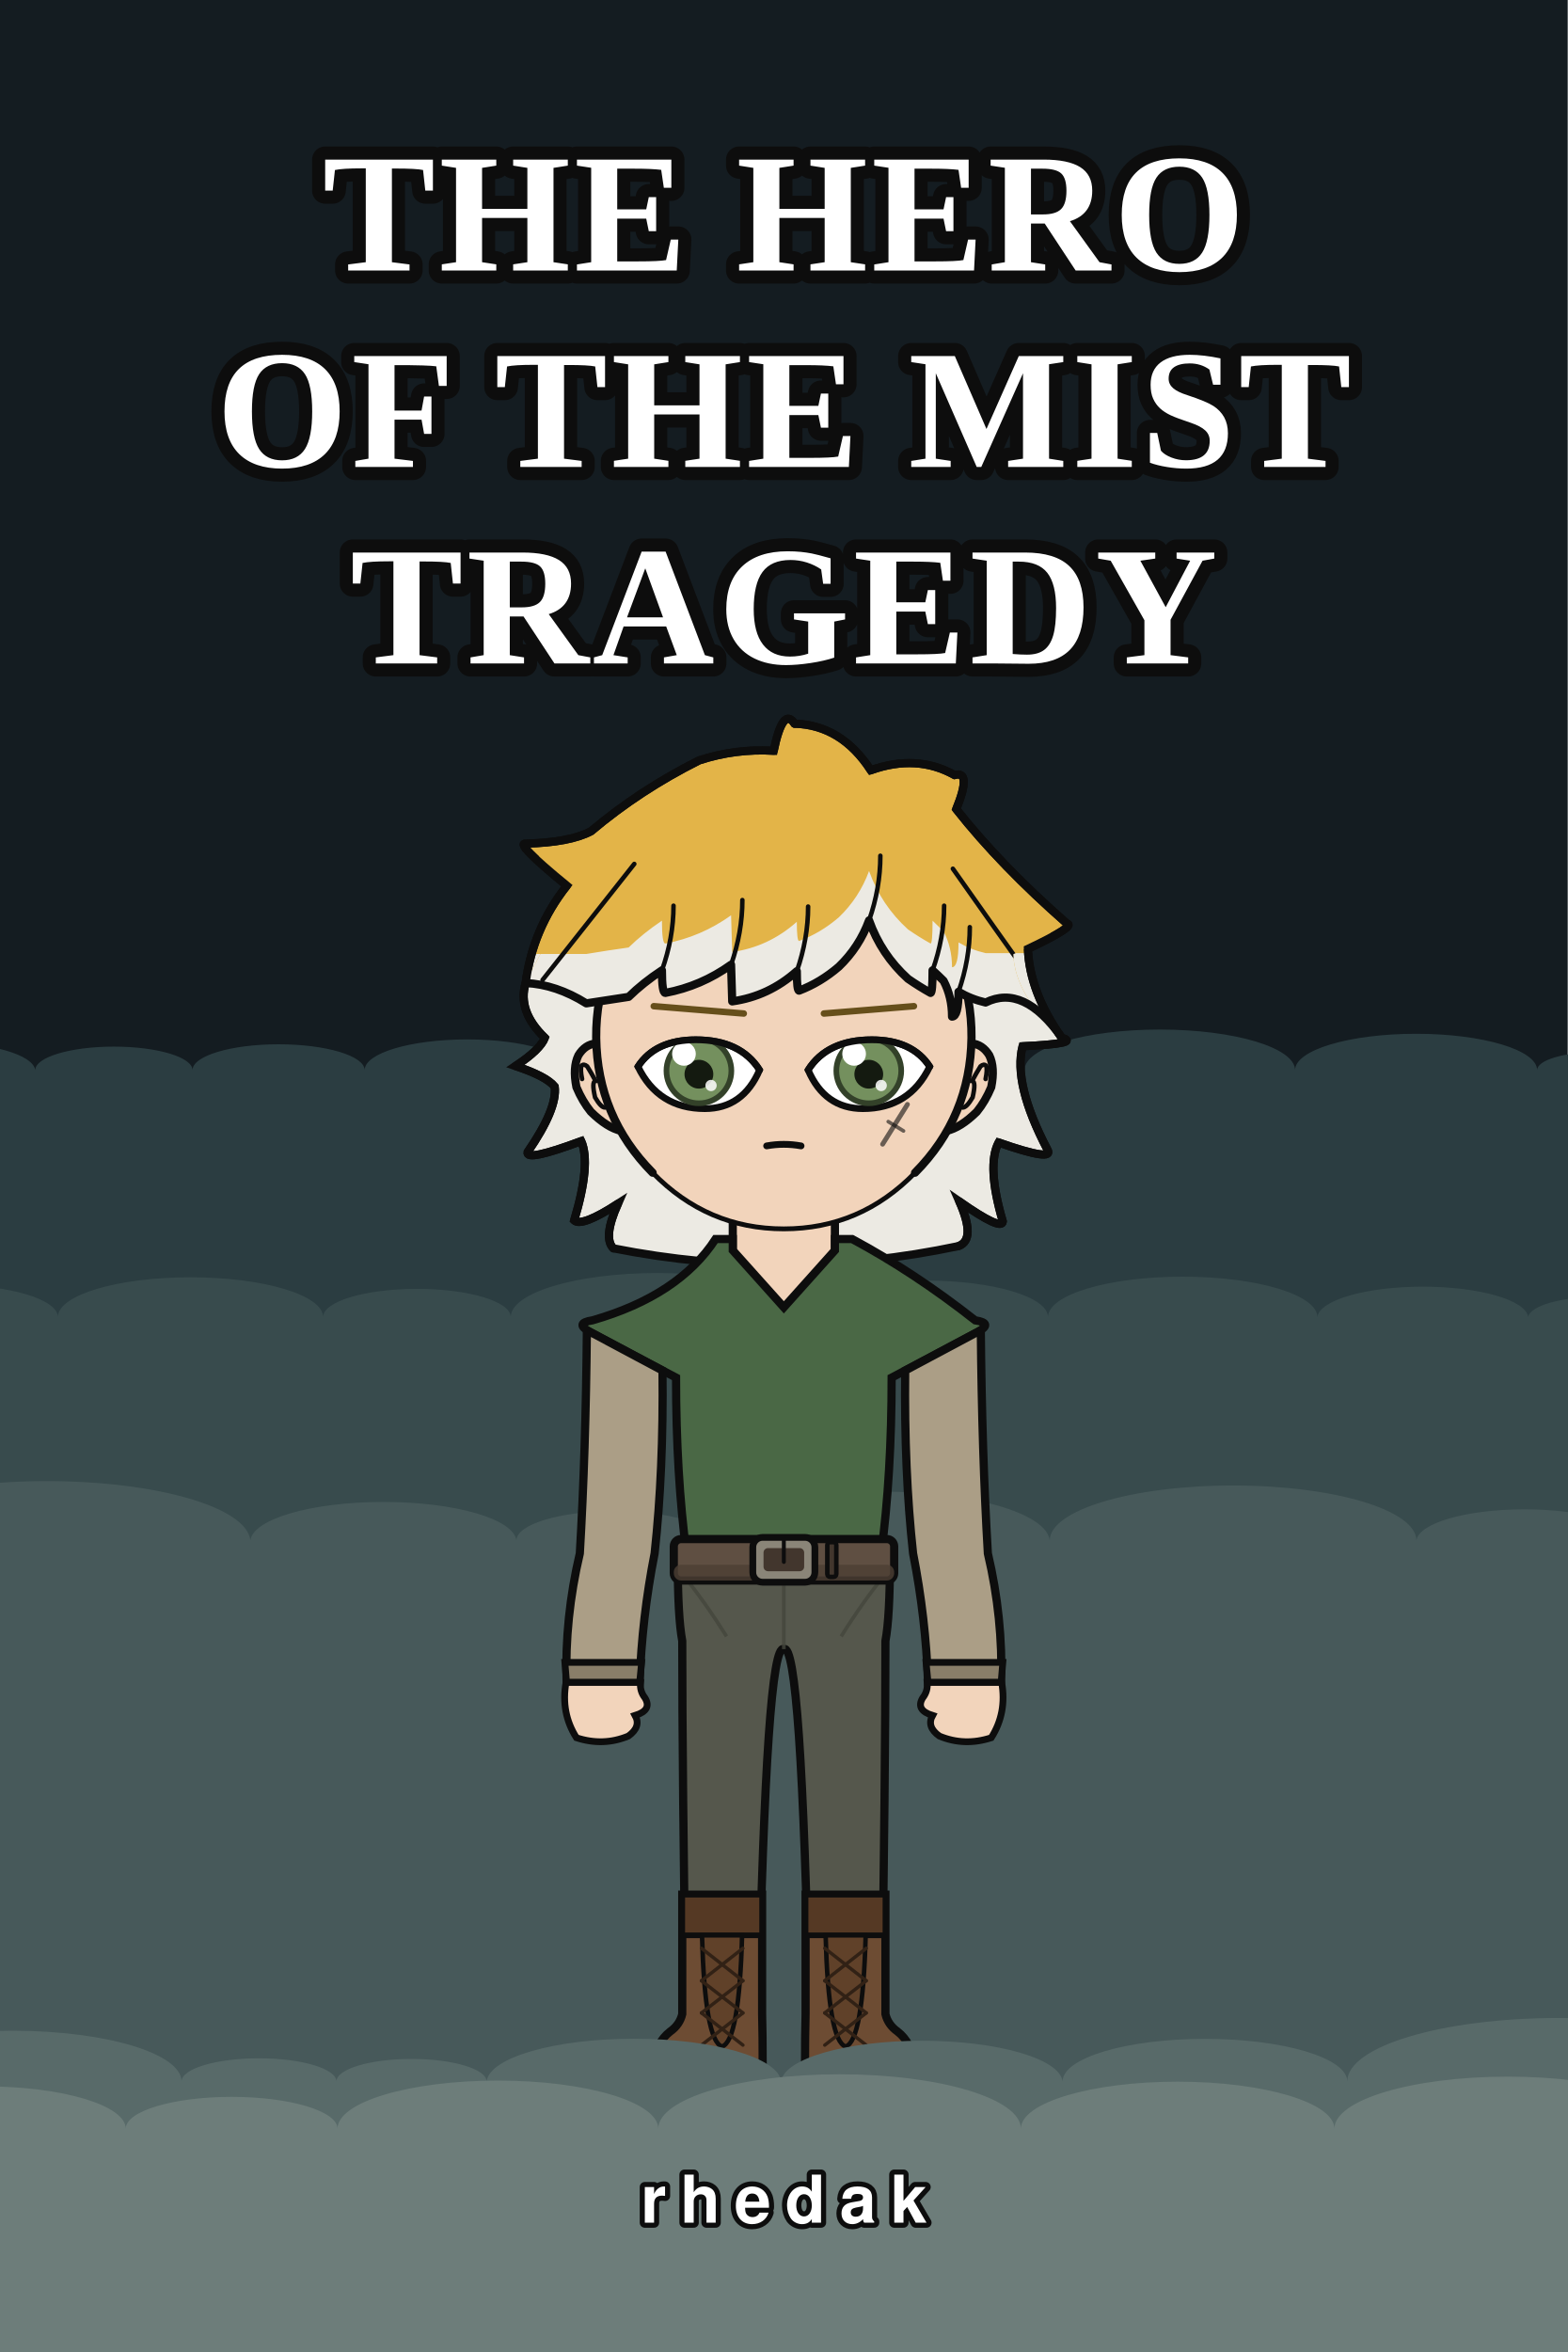
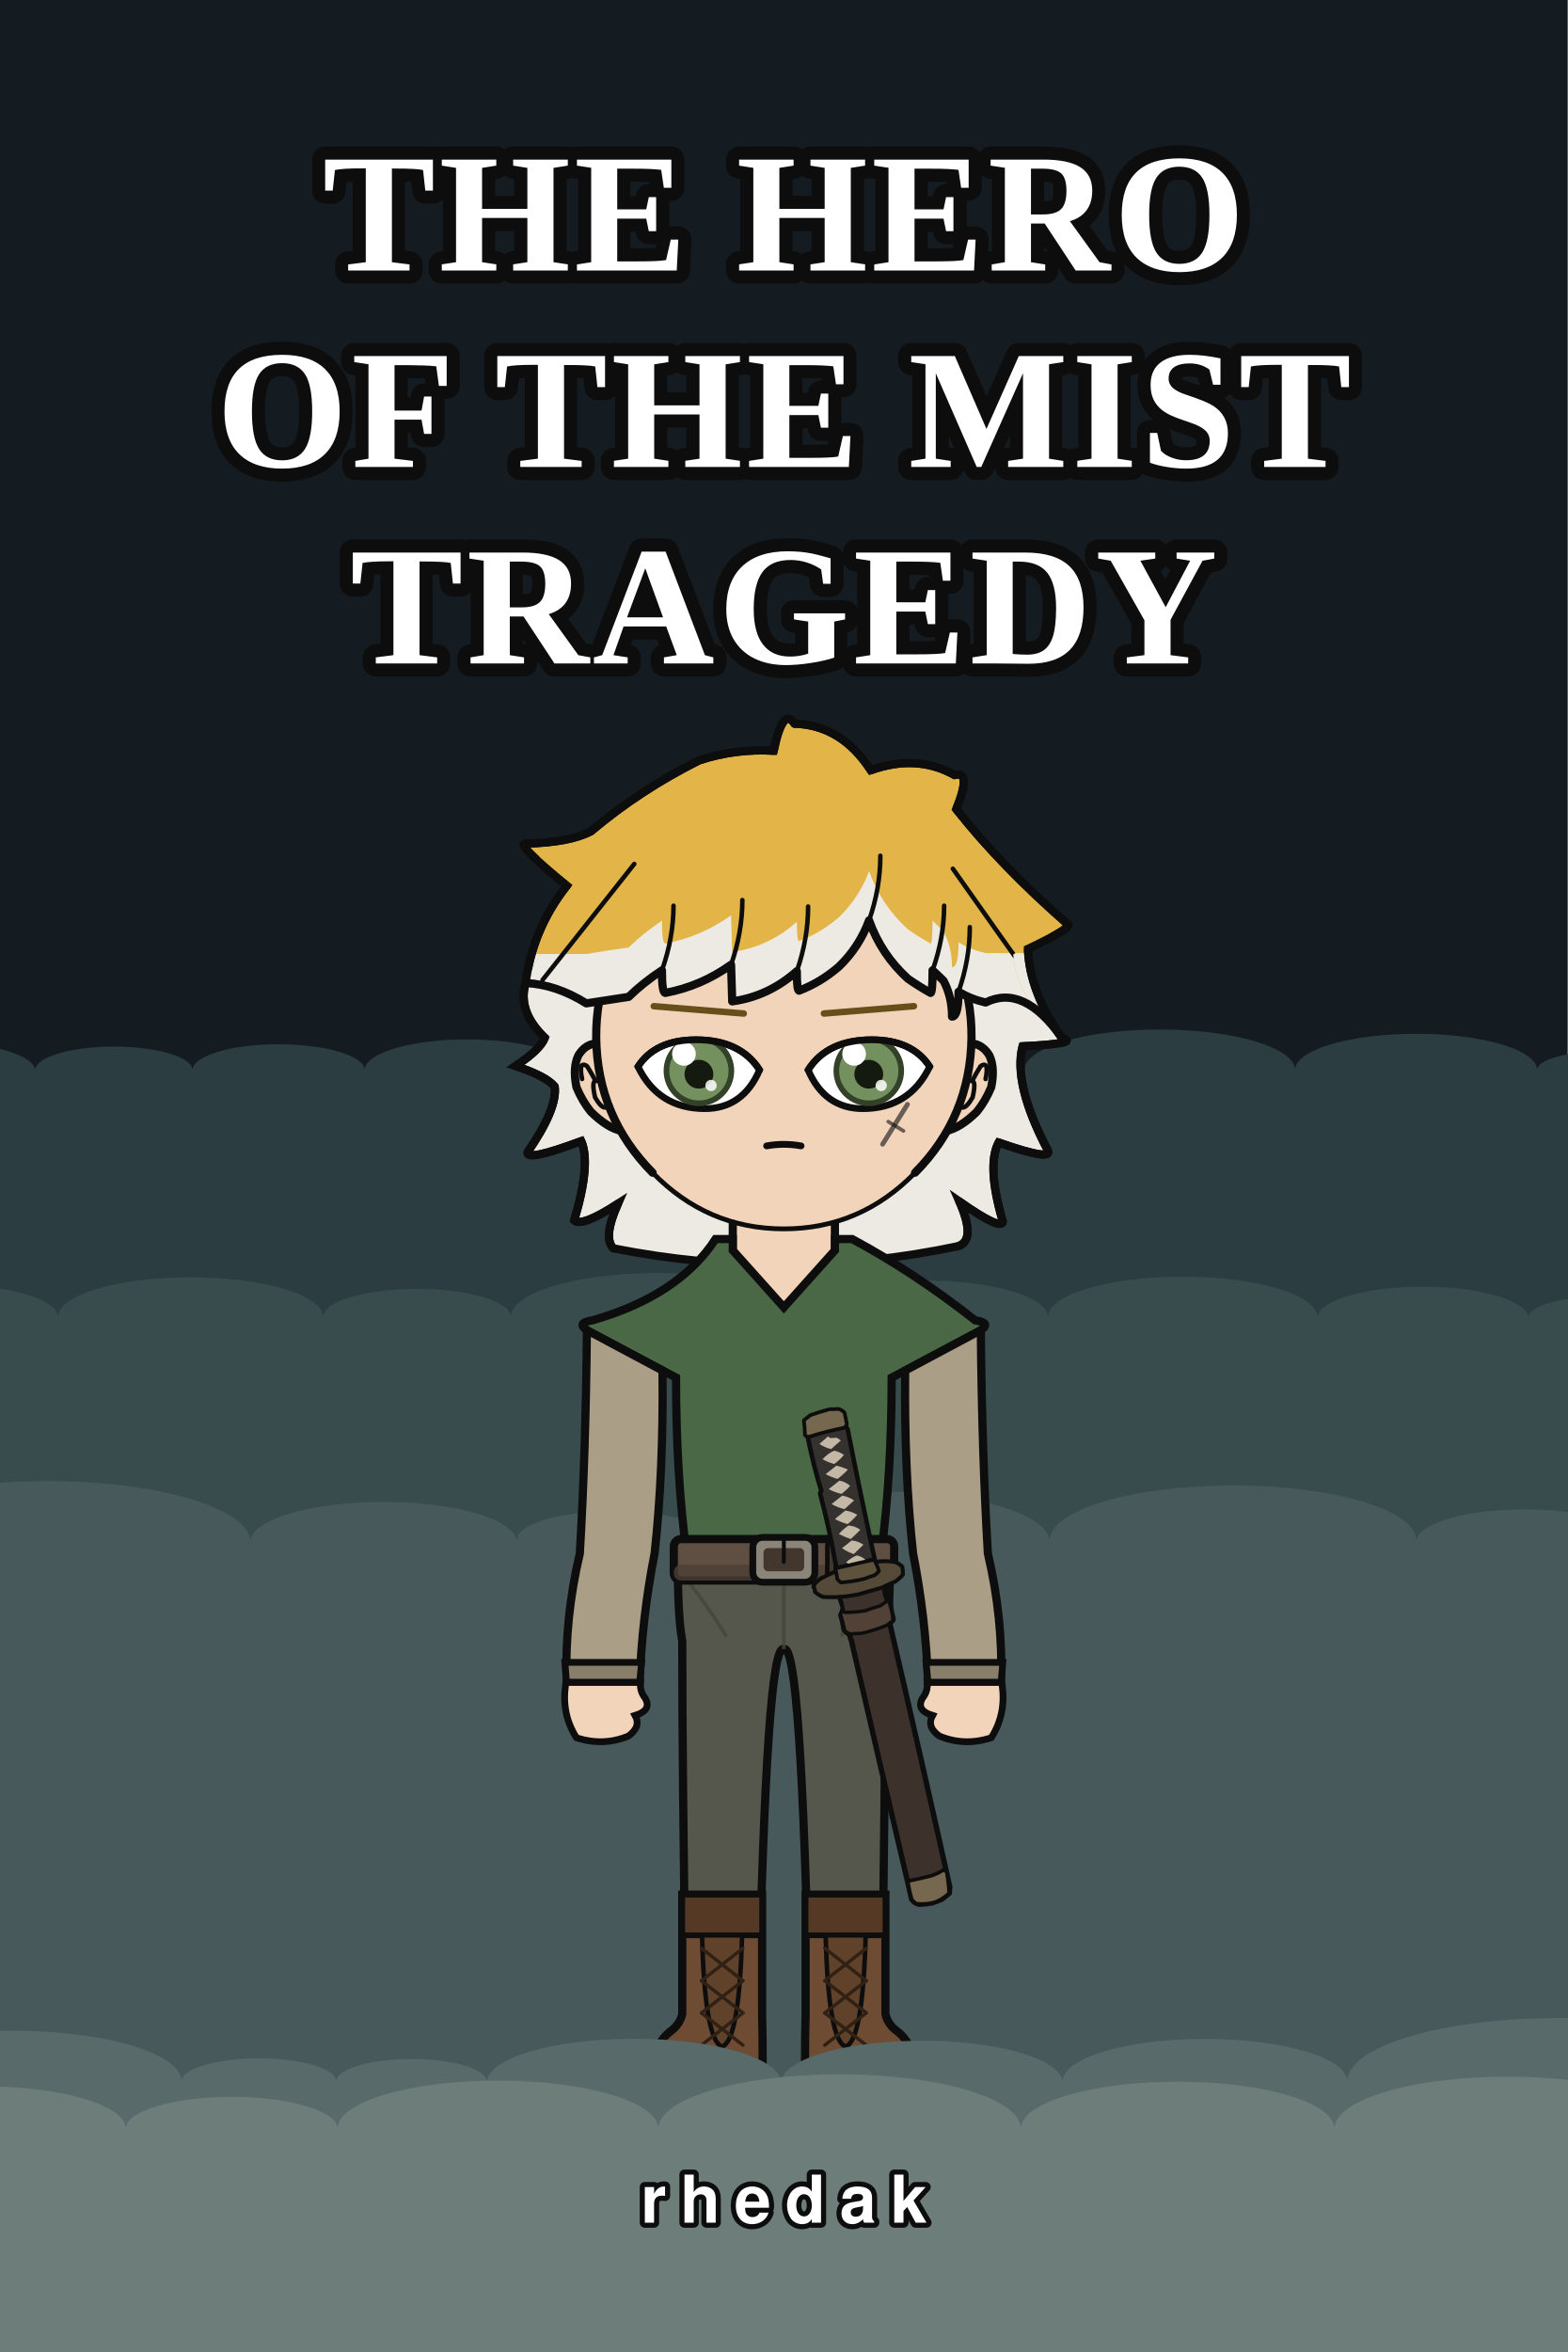
<svg xmlns="http://www.w3.org/2000/svg" width="1000" height="1500" viewBox="0 0 1000 1500">
  <rect width="1000" height="1500" fill="#141c21" />
  <rect y="780.0" width="1000" height="720.0" fill="#1e2b30" />
  <path d="M -100.0 1500.0 L -100.0 682.5 A 61.3 18.4 0 0 1 22.5 682.5 A 50.1 15.0 0 0 1 122.8 682.5 A 54.9 16.5 0 0 1 232.6 682.5 A 65.4 19.6 0 0 1 363.4 682.5 A 37.5 11.3 0 0 1 438.4 682.5 A 47.4 14.2 0 0 1 533.3 682.5 A 60.1 18.0 0 0 1 653.5 682.5 A 86.3 25.9 0 0 1 826.1 682.5 A 77.2 23.2 0 0 1 980.5 682.5 A 38.3 11.5 0 0 1 1057.1 682.5 A 87.7 26.3 0 0 1 1232.5 682.5 L 1232.5 1500.0 Z" fill="#2b3d41" />
  <path d="M -100.0 1500.0 L -100.0 840.0 A 68.4 20.5 0 0 1 36.9 840.0 A 84.6 25.4 0 0 1 206.1 840.0 A 59.8 18.0 0 0 1 325.8 840.0 A 93.5 28.1 0 0 1 512.9 840.0 A 77.8 23.3 0 0 1 668.5 840.0 A 85.9 25.8 0 0 1 840.3 840.0 A 67.3 20.2 0 0 1 974.8 840.0 A 45.5 13.6 0 0 1 1065.7 840.0 A 60.4 18.1 0 0 1 1186.6 840.0 L 1186.6 1500.0 Z" fill="#384b4d" />
  <path d="M -100.0 1500.0 L -100.0 982.5 A 129.9 39.0 0 0 1 159.7 982.5 A 84.9 25.5 0 0 1 329.4 982.5 A 62.6 18.8 0 0 1 454.7 982.5 A 107.5 32.2 0 0 1 669.6 982.5 A 116.9 35.1 0 0 1 903.5 982.5 A 69.0 20.7 0 0 1 1041.4 982.5 A 90.5 27.2 0 0 1 1222.5 982.5 L 1222.5 1500.0 Z" fill="#47595a" />
  <g transform="translate(140.0 454.5) scale(1.8)">
    <defs>
      <clipPath id="hair-tips">
        <path d="M 84.5 85.5 Q 107.3 85.5 130.0 85.5 Q 137.8 84.2 145.0 83.2 Q 150.1 78.2 156.8 73.7 Q 156.8 81.8 158.0 81.8 Q 170.7 79.4 181.3 71.8 Q 181.5 78.3 181.7 84.8 Q 194.6 83.0 204.6 74.1 Q 204.6 80.9 205.4 80.9 Q 213.0 78.1 219.5 72.5 Q 226.7 65.6 230.2 56.1 Q 234.5 68.2 244.0 76.8 Q 247.9 79.5 252.0 81.8 Q 252.7 81.8 252.7 73.7 Q 254.7 75.6 256.6 77.5 Q 259.6 83.2 259.6 90.2 Q 261.9 90.2 261.9 81.4 Q 266.3 84.0 271.5 85.2 Q 293.5 85.2 315.5 85.2 Q 315.5 220.6 315.5 290.8 Q 200.0 290.8 84.5 290.8 Z" />
      </clipPath>
      <clipPath id="hair-front">
        <path d="M 108.5 95.8 Q 119.3 96.3 130.0 103.0 Q 137.8 101.8 145.0 100.7 Q 150.1 95.7 156.8 91.3 Q 156.8 99.3 158.0 99.3 Q 170.7 96.9 181.3 89.3 Q 181.5 95.8 181.7 102.3 Q 194.6 100.5 204.6 91.6 Q 204.6 98.5 205.4 98.5 Q 213.0 95.6 219.5 90.0 Q 226.7 83.1 230.2 73.6 Q 234.5 85.7 244.0 94.3 Q 247.9 97.0 252.0 99.3 Q 252.7 99.3 252.7 91.3 Q 254.7 93.1 256.6 95.0 Q 259.6 100.7 259.6 107.7 Q 261.9 107.7 261.9 98.9 Q 266.3 101.5 271.5 102.7 Q 285.0 96.0 298.5 115.2 Q 281.9 100.1 281.3 85.6 Q 297.5 77.9 294.2 77.1 Q 272.4 58.0 257.4 39.1 Q 262.7 26.1 256.8 27.7 Q 244.3 20.7 228.9 26.1 Q 219.1 11.0 203.6 10.6 Q 199.8 4.7 196.6 19.6 Q 183.9 18.8 171.8 22.8 Q 152.1 32.6 135.8 46.4 Q 128.8 50.2 114.0 50.5 Q 110.0 50.0 127.7 64.6 Q 116.4 78.9 108.5 95.8 Z" />
      </clipPath>
    </defs>
    <path d="M 139.6 189.8 Q 135.8 186.1 141.2 174.0 Q 128.4 182.3 125.7 179.9 Q 131.7 159.9 128.2 151.8 Q 108.4 159.2 109.2 155.7 Q 119.8 140.3 118.8 132.5 Q 115.8 128.8 104.9 125.2 Q 113.7 119.4 115.3 115.2 Q 105.5 105.8 108.5 95.8 Q 111.0 76.6 123.1 61.3 Q 104.3 45.9 108.6 46.4 Q 124.2 46.0 131.7 42.0 Q 149.0 27.4 170.0 16.9 Q 182.9 12.7 196.4 13.5 Q 199.7 -2.3 203.8 3.9 Q 220.4 4.4 230.8 20.4 Q 247.1 14.6 260.5 22.1 Q 266.7 20.4 261.1 34.2 Q 277.0 54.3 300.3 74.7 Q 303.8 75.5 286.5 83.7 Q 287.1 99.1 298.5 115.2 Q 305.5 117.2 284.6 118.2 Q 281.2 131.5 293.4 154.8 Q 296.1 159.3 276.1 152.3 Q 271.8 160.6 277.6 180.3 Q 277.2 183.7 262.2 173.2 Q 268.2 186.7 261.9 189.0 Q 200.8 201.9 139.6 189.8 Z" fill="#e3b448" />
    <path d="M 139.6 189.8 Q 135.8 186.1 141.2 174.0 Q 128.4 182.3 125.7 179.9 Q 131.7 159.9 128.2 151.8 Q 108.4 159.2 109.2 155.7 Q 119.8 140.3 118.8 132.5 Q 115.8 128.8 104.9 125.2 Q 113.7 119.4 115.3 115.2 Q 105.5 105.8 108.5 95.8 Q 111.0 76.6 123.1 61.3 Q 104.3 45.9 108.6 46.4 Q 124.2 46.0 131.7 42.0 Q 149.0 27.4 170.0 16.9 Q 182.9 12.7 196.4 13.5 Q 199.7 -2.3 203.8 3.9 Q 220.4 4.4 230.8 20.4 Q 247.1 14.6 260.5 22.1 Q 266.7 20.4 261.1 34.2 Q 277.0 54.3 300.3 74.7 Q 303.8 75.5 286.5 83.7 Q 287.1 99.1 298.5 115.2 Q 305.5 117.2 284.6 118.2 Q 281.2 131.5 293.4 154.8 Q 296.1 159.3 276.1 152.3 Q 271.8 160.6 277.6 180.3 Q 277.2 183.7 262.2 173.2 Q 268.2 186.7 261.9 189.0 Q 200.8 201.9 139.6 189.8 Z" fill="#eceae3" clip-path="url(#hair-tips)" />
    <path d="M 139.6 189.8 Q 135.8 186.1 141.2 174.0 Q 128.4 182.3 125.7 179.9 Q 131.7 159.9 128.2 151.8 Q 108.4 159.2 109.2 155.7 Q 119.8 140.3 118.8 132.5 Q 115.8 128.8 104.9 125.2 Q 113.7 119.4 115.3 115.2 Q 105.5 105.8 108.5 95.8 Q 111.0 76.6 123.1 61.3 Q 104.3 45.9 108.6 46.4 Q 124.2 46.0 131.7 42.0 Q 149.0 27.4 170.0 16.9 Q 182.9 12.7 196.4 13.5 Q 199.7 -2.3 203.8 3.9 Q 220.4 4.4 230.8 20.4 Q 247.1 14.6 260.5 22.1 Q 266.7 20.4 261.1 34.2 Q 277.0 54.3 300.3 74.7 Q 303.8 75.5 286.5 83.7 Q 287.1 99.1 298.5 115.2 Q 305.5 117.2 284.6 118.2 Q 281.2 131.5 293.4 154.8 Q 296.1 159.3 276.1 152.3 Q 271.8 160.6 277.6 180.3 Q 277.2 183.7 262.2 173.2 Q 268.2 186.7 261.9 189.0 Q 200.8 201.9 139.6 189.8 Z" fill="none" stroke="#0d0d0d" stroke-width="2.9" stroke-linecap="round" stroke-linejoin="round" />
    <rect x="181.9" y="172.5" width="36.3" height="38.0" rx="12.7" fill="#f2d4bb" />
    <line x1="181.9" y1="172.5" x2="181.9" y2="210.5" stroke="#0d0d0d" stroke-width="2.9" />
    <line x1="218.1" y1="172.5" x2="218.1" y2="210.5" stroke="#0d0d0d" stroke-width="2.9" />
    <path d="M 162.4 300.1 L 237.6 300.1 Q 237.6 320.3 236.0 328.9 Q 236.0 375.2 234.7 461.1 L 209.0 461.1 Q 206.2 328.9 200.0 331.8 Q 193.8 328.9 191.0 461.1 L 165.3 461.1 Q 164.0 375.2 164.0 328.9 Q 162.4 320.3 162.4 300.1 Z" fill="#55574c" stroke="#0d0d0d" stroke-width="2.9" stroke-linejoin="round" />
    <line x1="200.0" y1="303.9" x2="200.0" y2="331.8" stroke="#44463c" stroke-width="1.3" opacity="0.8" />
    <path d="M 164.0 305.2 Q 171.8 314.7 179.7 327.3" fill="none" stroke="#44463c" stroke-width="1.3" opacity="0.8" />
    <path d="M 236.0 305.2 Q 228.2 314.7 220.3 327.3" fill="none" stroke="#44463c" stroke-width="1.3" opacity="0.8" />
    <path d="M 192.3 418.8 L 192.3 461.1 Q 192.5 468.3 192.5 479.7 Q 192.5 485.0 187.3 485.0 L 159.0 485.0 Q 153.8 485.0 153.8 478.7 Q 154.7 471.2 159.7 467.3 Q 163.1 464.9 164.0 461.1 L 164.0 418.8 Z" fill="#6d4c33" stroke="#0d0d0d" stroke-width="2.9" />
    <path d="M 192.5 479.3 L 153.8 479.3 L 153.8 479.7 Q 153.8 485.0 159.0 485.0 L 187.3 485.0 Q 192.5 485.0 192.5 479.7 Z" fill="#4c3320" />
    <rect x="164.0" y="418.8" width="28.3" height="14.4" fill="#553924" stroke="#0d0d0d" stroke-width="2.0" />
    <path d="M 171.0 433.2 L 185.2 433.2 Q 184.2 470.7 178.1 472.6 Q 172.0 470.7 171.0 433.2 Z" fill="#604129" stroke="#0d0d0d" stroke-width="1.6" />
    <line x1="185.5" y1="437.8" x2="170.8" y2="449.3" stroke="#312115" stroke-width="1.2" stroke-linecap="round" />
    <line x1="170.8" y1="437.8" x2="185.5" y2="449.3" stroke="#312115" stroke-width="1.2" stroke-linecap="round" />
    <line x1="185.5" y1="449.3" x2="170.8" y2="460.7" stroke="#312115" stroke-width="1.2" stroke-linecap="round" />
    <line x1="170.8" y1="449.3" x2="185.5" y2="460.7" stroke="#312115" stroke-width="1.2" stroke-linecap="round" />
    <line x1="185.5" y1="460.7" x2="170.8" y2="472.1" stroke="#312115" stroke-width="1.2" stroke-linecap="round" />
    <line x1="170.8" y1="460.7" x2="185.5" y2="472.1" stroke="#312115" stroke-width="1.2" stroke-linecap="round" />
    <path d="M 207.7 418.8 L 207.7 461.1 Q 207.5 468.3 207.5 479.7 Q 207.5 485.0 212.7 485.0 L 241.0 485.0 Q 246.2 485.0 246.2 478.7 Q 245.3 471.2 240.3 467.3 Q 236.9 464.9 236.0 461.1 L 236.0 418.8 Z" fill="#6d4c33" stroke="#0d0d0d" stroke-width="2.9" />
    <path d="M 207.5 479.3 L 246.2 479.3 L 246.2 479.7 Q 246.2 485.0 241.0 485.0 L 212.7 485.0 Q 207.5 485.0 207.5 479.7 Z" fill="#4c3320" />
    <rect x="207.7" y="418.8" width="28.3" height="14.4" fill="#553924" stroke="#0d0d0d" stroke-width="2.0" />
    <path d="M 214.8 433.2 L 229.0 433.2 Q 228.0 470.7 221.9 472.6 Q 215.8 470.7 214.8 433.2 Z" fill="#604129" stroke="#0d0d0d" stroke-width="1.6" />
    <line x1="229.2" y1="437.8" x2="214.5" y2="449.3" stroke="#312115" stroke-width="1.2" stroke-linecap="round" />
    <line x1="214.5" y1="437.8" x2="229.2" y2="449.3" stroke="#312115" stroke-width="1.2" stroke-linecap="round" />
    <line x1="229.2" y1="449.3" x2="214.5" y2="460.7" stroke="#312115" stroke-width="1.2" stroke-linecap="round" />
    <line x1="214.5" y1="449.3" x2="229.2" y2="460.7" stroke="#312115" stroke-width="1.2" stroke-linecap="round" />
    <line x1="229.2" y1="460.7" x2="214.5" y2="472.1" stroke="#312115" stroke-width="1.2" stroke-linecap="round" />
    <line x1="214.5" y1="460.7" x2="229.2" y2="472.1" stroke="#312115" stroke-width="1.2" stroke-linecap="round" />
    <path d="M 175.8 186.5 Q 162.8 206.5 132.2 215.3 Q 125.5 216.3 131.4 219.5 L 161.8 235.6 Q 161.8 269.9 165.5 297.9 Q 165.2 299.1 165.2 300.1 L 234.8 300.1 Q 234.8 299.1 234.5 297.9 Q 238.2 269.9 238.2 235.6 L 268.6 219.5 Q 274.5 216.3 267.8 215.3 Q 246.2 198.3 224.2 186.5 L 218.1 186.5 L 218.1 190.5 L 200.0 210.7 L 181.9 190.5 L 181.9 186.5 Z" fill="#4a6845" stroke="#0d0d0d" stroke-width="2.9" />
    <rect x="161.0" y="292.8" width="78.1" height="14.7" rx="2.6" fill="#5f4f42" stroke="#0d0d0d" stroke-width="2.9" />
    <rect x="161.0" y="301.9" width="78.1" height="5.6" rx="2.6" fill="#4c3e33" opacity="0.8" />
    <rect x="189.0" y="292.2" width="22.0" height="15.9" rx="3.5" fill="#8a8578" stroke="#0d0d0d" stroke-width="2.4" />
    <rect x="192.8" y="296.0" width="14.4" height="8.2" rx="1.6" fill="#42362d" />
    <line x1="200.0" y1="292.2" x2="200.0" y2="300.9" stroke="#0d0d0d" stroke-width="1.4" stroke-linecap="round" />
    <rect x="215.4" y="293.9" width="3.2" height="12.3" rx="1.0" fill="#42362d" stroke="#0d0d0d" stroke-width="1.6" />
+     <path d="M 252.6 421.7 Q 250.3 422.1 248.0 422.2 Q 246.2 421.8 245.3 420.4 Q 234.5 374.5 223.9 328.6 Q 223.4 327.6 223.4 326.7 Q 221.9 325.7 221.3 324.8 Q 221.0 322.3 220.2 319.8 Q 220.8 318.4 221.1 317.2 Q 220.5 315.4 219.9 313.6 Q 220.4 313.1 221.0 312.7 Q 224.2 312.4 227.5 311.8 Q 231.0 310.9 234.4 309.5 Q 235.0 309.4 235.5 310.0 Q 235.5 311.9 236.0 313.9 Q 236.8 314.4 237.7 314.9 Q 237.8 317.9 238.7 320.8 Q 239.0 321.6 237.5 322.5 Q 248.4 369.3 258.8 416.0 Q 258.7 417.2 258.6 418.3 Q 257.3 419.4 256.0 420.4 Q 254.3 421.0 252.6 421.7 Z" fill="#3c322b" stroke="#0d0d0d" stroke-width="1.9" stroke-linejoin="round" />
+     <path d="M 235.5 310.0 Q 235.3 312.1 236.3 314.1 Q 236.6 315.1 235.5 316.2 Q 231.2 317.9 227.0 319.1 Q 225.1 319.2 223.1 319.3 Q 222.0 319.1 221.0 318.3 Q 220.9 315.9 219.9 313.6 Q 220.4 313.1 221.0 312.7 Q 224.2 312.4 227.5 311.8 Q 231.0 310.9 234.4 309.5 Q 235.0 309.4 235.5 310.0 Z" fill="#3c322b" stroke="#0d0d0d" stroke-width="1.2" stroke-linejoin="round" />
+     <path d="M 237.0 314.4 Q 238.4 318.0 238.7 321.7 Q 237.5 322.5 236.4 323.4 Q 232.0 325.2 227.6 326.2 Q 225.5 326.3 223.4 326.4 Q 222.5 326.1 221.6 325.3 Q 221.0 322.5 220.2 319.8 Q 219.9 319.0 221.0 318.3 Q 221.3 318.6 221.7 318.8 Q 225.3 318.8 228.9 318.2 Q 231.4 317.2 234.0 316.5 Q 235.5 315.7 237.0 314.4 Z" fill="#514137" stroke="#0d0d0d" stroke-width="1.2" stroke-linejoin="round" />
+     <path d="M 256.6 410.0 Q 257.1 410.3 257.7 410.7 Q 258.4 414.5 258.6 418.3 Q 256.1 420.5 253.8 421.4 Q 250.3 422.4 246.9 422.0 Q 245.8 421.2 245.3 420.4 Q 244.4 417.2 243.9 414.0 Q 248.0 413.2 252.2 412.1 Q 254.4 411.4 256.6 410.0 Z" fill="#76684f" stroke="#0d0d0d" stroke-width="1.3" stroke-linejoin="round" />
+     <path d="M 210.5 309.8 Q 210.8 308.3 213.1 306.8 Q 215.3 305.6 217.6 304.6 Q 218.5 304.3 219.4 305.1 Q 219.0 306.4 219.9 307.6 Q 222.4 307.5 224.9 307.4 Q 227.8 306.4 230.7 305.9 Q 231.9 305.3 232.9 304.7 Q 233.1 303.1 232.4 301.6 Q 232.4 301.2 233.2 300.8 Q 236.4 300.4 239.6 301.0 Q 240.8 301.5 242.0 302.6 Q 242.2 304.0 242.2 305.4 Q 241.3 306.5 239.6 307.8 Q 237.2 308.8 234.8 310.0 Q 230.6 311.2 226.4 312.4 Q 220.0 313.7 213.8 313.3 Q 212.4 312.7 211.0 311.5 Q 211.1 310.6 210.5 309.8 Z" fill="#554a37" stroke="#0d0d0d" stroke-width="1.4" stroke-linejoin="round" />
+     <path d="M 221.6 252.8 Q 222.3 253.3 222.6 253.8 Q 227.1 276.8 232.2 300.0 Q 231.8 300.2 230.9 300.3 Q 225.4 301.6 219.7 302.9 Q 218.8 303.1 218.6 303.1 Q 216.3 289.6 212.9 276.9 Q 212.7 276.4 213.3 275.8 Q 210.4 266.3 208.5 256.8 Q 210.5 255.5 212.5 254.9 Q 217.0 254.1 221.6 252.8 Z" fill="#34312f" stroke="#0d0d0d" stroke-width="1.6" stroke-linejoin="round" />
+     <path d="M 207.8 250.4 Q 208.5 249.8 209.3 249.2 Q 211.7 248.4 214.1 247.5 Q 214.8 247.5 215.5 247.4 Q 216.0 247.8 216.5 248.2 Q 215.9 248.7 215.4 249.1 Q 213.7 249.4 212.1 249.9 Q 211.0 250.5 209.9 251.4 Q 208.8 251.2 207.8 250.4 Z" fill="#c3b7a6" />
+     <path d="M 220.2 257.9 Q 218.4 259.4 216.8 260.9 Q 214.7 260.5 212.6 259.1 Q 214.1 257.8 215.7 256.4 Q 216.0 256.7 216.3 257.0 Q 217.6 257.0 218.8 256.9 Q 219.5 257.4 220.2 257.9 Z" fill="#c3b7a6" />
+     <path d="M 213.7 264.5 Q 215.7 262.4 217.8 261.5 Q 219.6 261.8 221.3 263.0 Q 220.0 264.6 217.9 266.2 Q 215.8 265.7 213.7 264.5 Z" fill="#c3b7a6" />
+     <path d="M 214.8 269.8 Q 216.7 268.3 218.6 266.8 Q 220.6 267.2 222.7 268.2 Q 221.1 269.9 219.0 271.5 Q 216.9 270.9 214.8 269.8 Z" fill="#c3b7a6" />
+     <path d="M 215.9 275.1 Q 217.8 273.6 219.7 272.1 Q 221.6 272.4 223.5 273.9 Q 222.3 275.4 220.4 276.8 Q 218.1 276.3 215.9 275.1 Z" fill="#c3b7a6" />
+     <path d="M 216.9 280.4 Q 218.8 278.9 220.7 277.4 Q 222.9 277.8 224.9 279.1 Q 223.3 280.6 221.5 282.2 Q 219.2 281.7 216.9 280.4 Z" fill="#c3b7a6" />
+     <path d="M 218.1 285.7 Q 220.0 284.2 221.8 282.7 Q 224.0 283.0 226.0 284.2 Q 224.7 285.8 222.6 287.5 Q 220.3 286.9 218.1 285.7 Z" fill="#c3b7a6" />
+     <path d="M 219.5 291.0 Q 220.8 289.5 222.9 288.0 Q 225.1 288.1 227.1 289.5 Q 225.6 291.1 223.7 292.8 Q 221.6 292.1 219.5 291.0 Z" fill="#c3b7a6" />
+     <path d="M 220.6 296.0 Q 222.4 294.7 224.0 293.3 Q 226.1 293.4 228.2 294.8 Q 226.5 296.4 224.8 298.1 Q 222.7 297.5 220.6 296.0 Z" fill="#c3b7a6" />
+     <path d="M 228.9 300.1 Q 227.4 301.3 225.9 302.5 Q 224.7 302.4 223.5 302.1 Q 222.8 301.6 222.1 301.0 Q 224.0 299.3 225.9 298.6 Q 227.4 298.9 228.9 300.1 Z" fill="#c3b7a6" />
+     <path d="M 233.7 304.1 Q 233.2 304.8 232.2 305.6 Q 230.3 306.2 228.5 306.9 Q 224.3 307.9 220.2 308.2 Q 219.3 307.5 218.9 306.9 Q 218.8 305.3 218.2 303.2 Q 219.3 303.0 220.4 302.7 Q 223.3 302.1 226.5 301.3 Q 227.6 301.1 228.8 300.8 Q 230.4 300.5 231.9 300.1 Q 233.1 302.0 233.7 304.1 Z" fill="#5e523d" stroke="#0d0d0d" stroke-width="1.3" stroke-linejoin="round" />
+     <path d="M 207.5 256.0 Q 207.4 253.4 207.1 250.7 Q 208.2 249.8 209.4 248.9 Q 212.8 247.7 216.2 246.8 Q 217.9 246.8 219.5 246.7 Q 220.6 247.1 221.5 248.0 Q 221.9 249.9 222.3 251.9 Q 222.5 252.6 221.2 253.4 Q 215.2 254.6 209.2 256.5 Q 208.3 256.8 207.5 256.0 Z" fill="#76684f" stroke="#0d0d0d" stroke-width="1.3" stroke-linejoin="round" />
    <path d="M 157.0 233.1 L 130.2 218.8 Q 129.8 262.3 127.7 297.9 Q 122.3 320.8 123.0 343.6 L 148.9 343.6 Q 149.7 320.8 154.2 297.9 Q 157.4 268.7 157.0 233.1 Z" fill="#ab9e86" stroke="#0d0d0d" stroke-width="2.9" />
    <path d="M 122.4 336.5 L 149.6 336.5 L 148.9 343.6 L 123.0 343.6 Z" fill="#897e69" stroke="#0d0d0d" stroke-width="2.4" />
    <path d="M 122.8 343.6 Q 120.9 354.4 126.5 363.2 Q 136.0 366.3 144.9 362.6 Q 149.5 359.3 147.3 355.3 Q 153.4 353.4 150.8 349.1 Q 148.9 346.7 149.2 343.6 Z" fill="#f2d4bb" stroke="#0d0d0d" stroke-width="2.4" />
    <path d="M 243.0 233.1 L 269.8 218.8 Q 270.2 262.3 272.3 297.9 Q 277.7 320.8 277.0 343.6 L 251.1 343.6 Q 250.3 320.8 245.8 297.9 Q 242.6 268.7 243.0 233.1 Z" fill="#ab9e86" stroke="#0d0d0d" stroke-width="2.9" />
    <path d="M 250.4 336.5 L 277.6 336.5 L 277.0 343.6 L 251.1 343.6 Z" fill="#897e69" stroke="#0d0d0d" stroke-width="2.4" />
    <path d="M 277.2 343.6 Q 279.1 354.4 273.5 363.2 Q 264.0 366.3 255.1 362.6 Q 250.5 359.3 252.7 355.3 Q 246.6 353.4 249.2 349.1 Q 251.1 346.7 250.8 343.6 Z" fill="#f2d4bb" stroke="#0d0d0d" stroke-width="2.4" />
    <path d="M 133.5 117.2 Q 129.6 117.5 127.2 121.4 Q 125.1 125.7 126.5 132.7 Q 128.6 137.7 131.6 141.4 Q 137.4 147.1 142.4 148.2 Z" fill="#f2d4bb" />
    <path d="M 133.5 117.2 Q 129.6 117.5 127.2 121.4 Q 125.1 125.7 126.5 132.7 Q 128.6 137.7 131.6 141.4 Q 137.4 147.1 142.4 148.2" fill="none" stroke="#0d0d0d" stroke-width="2.9" stroke-linecap="round" />
    <path d="M 128.5 129.8 Q 127.8 126.4 128.3 125.1 Q 129.1 124.3 130.3 125.3 Q 131.8 127.7 133.3 130.5 Q 131.8 130.6 133.1 136.3 Q 135.2 139.9 136.6 139.9" fill="none" stroke="#0d0d0d" stroke-width="1.6" stroke-linecap="round" />
    <path d="M 266.5 117.2 Q 270.4 117.5 272.8 121.4 Q 274.9 125.7 273.5 132.7 Q 271.4 137.7 268.4 141.4 Q 262.6 147.1 257.6 148.2 Z" fill="#f2d4bb" />
    <path d="M 266.5 117.2 Q 270.4 117.5 272.8 121.4 Q 274.9 125.7 273.5 132.7 Q 271.4 137.7 268.4 141.4 Q 262.6 147.1 257.6 148.2" fill="none" stroke="#0d0d0d" stroke-width="2.9" stroke-linecap="round" />
    <path d="M 271.5 129.8 Q 272.2 126.4 271.7 125.1 Q 270.9 124.3 269.7 125.3 Q 268.2 127.7 266.7 130.5 Q 268.2 130.6 266.9 136.3 Q 264.8 139.9 263.4 139.9" fill="none" stroke="#0d0d0d" stroke-width="1.6" stroke-linecap="round" />
    <path d="M 200.0 47.9 Q 227.6 47.9 247.1 67.6 Q 266.7 87.3 266.5 115.2 Q 266.1 143.2 246.5 163.0 Q 227.1 182.9 200.0 182.9 Q 172.9 182.9 153.5 163.0 Q 133.9 143.2 133.5 115.2 Q 133.3 87.3 152.9 67.6 Q 172.4 47.9 200.0 47.9 Z" fill="#f2d4bb" />
    <path d="M 153.5 163.0 Q 133.9 143.2 133.5 115.2 Q 133.3 87.3 152.9 67.6 Q 172.4 47.9 200.0 47.9 Q 227.6 47.9 247.1 67.6 Q 266.7 87.3 266.5 115.2 Q 266.1 143.2 246.5 163.0" fill="none" stroke="#0d0d0d" stroke-width="2.9" stroke-linecap="round" />
    <path d="M 246.5 163.0 Q 227.1 182.9 200.0 182.9 Q 172.9 182.9 153.5 163.0" fill="none" stroke="#0d0d0d" stroke-width="1.7" stroke-linecap="round" />
    <line x1="185.8" y1="106.6" x2="153.9" y2="104.0" stroke="#664f1b" stroke-width="2.3" stroke-linecap="round" />
    <defs>
      <clipPath id="eye-l">
        <path d="M 191.4 126.6 Q 184.6 115.9 168.8 115.9 Q 154.5 115.9 148.3 125.4 Q 155.5 140.3 172.0 140.3 Q 185.5 140.3 191.4 126.6 Z" />
      </clipPath>
    </defs>
    <path d="M 191.4 126.6 Q 184.6 115.9 168.8 115.9 Q 154.5 115.9 148.3 125.4 Q 155.5 140.3 172.0 140.3 Q 185.5 140.3 191.4 126.6 Z" fill="white" stroke="#0d0d0d" stroke-width="2.4" />
    <g clip-path="url(#eye-l)">
      <circle cx="169.9" cy="126.9" r="12.5" fill="#334129" />
      <circle cx="169.9" cy="126.9" r="10.5" fill="#74905e" />
      <circle cx="169.9" cy="128.1" r="5.1" fill="#141a10" />
      <circle cx="164.6" cy="120.9" r="4.2" fill="white" />
      <circle cx="174.2" cy="132.1" r="2.0" fill="white" opacity="0.85" />
    </g>
    <path d="M 191.4 126.6 Q 184.6 115.9 168.8 115.9 Q 154.5 115.9 148.3 125.4" fill="none" stroke="#0d0d0d" stroke-width="2.4" stroke-linecap="round" />
    <line x1="214.2" y1="106.6" x2="246.1" y2="104.0" stroke="#664f1b" stroke-width="2.3" stroke-linecap="round" />
    <defs>
      <clipPath id="eye-r">
        <path d="M 208.6 126.6 Q 215.4 115.9 231.2 115.9 Q 245.5 115.9 251.7 125.4 Q 244.5 140.3 228.0 140.3 Q 214.5 140.3 208.6 126.6 Z" />
      </clipPath>
    </defs>
    <path d="M 208.6 126.6 Q 215.4 115.9 231.2 115.9 Q 245.5 115.9 251.7 125.4 Q 244.5 140.3 228.0 140.3 Q 214.5 140.3 208.6 126.6 Z" fill="white" stroke="#0d0d0d" stroke-width="2.4" />
    <g clip-path="url(#eye-r)">
      <circle cx="230.1" cy="126.9" r="12.5" fill="#334129" />
      <circle cx="230.1" cy="126.9" r="10.5" fill="#74905e" />
      <circle cx="230.1" cy="128.1" r="5.1" fill="#141a10" />
      <circle cx="224.9" cy="120.9" r="4.2" fill="white" />
      <circle cx="234.5" cy="132.1" r="2.0" fill="white" opacity="0.85" />
    </g>
    <path d="M 208.6 126.6 Q 215.4 115.9 231.2 115.9 Q 245.5 115.9 251.7 125.4" fill="none" stroke="#0d0d0d" stroke-width="2.4" stroke-linecap="round" />
    <path d="M 193.9 153.5 Q 200.0 152.4 206.1 153.5" fill="none" stroke="#0d0d0d" stroke-width="2.4" stroke-linecap="round" />
    <line x1="235.0" y1="152.9" x2="243.8" y2="138.8" stroke="#0d0d0d" stroke-width="1.7" stroke-linecap="round" opacity="0.6" />
    <line x1="237.0" y1="144.9" x2="242.4" y2="148.2" stroke="#0d0d0d" stroke-width="1.3" stroke-linecap="round" opacity="0.6" />
    <path d="M 108.5 95.8 Q 119.3 96.3 130.0 103.0 Q 137.8 101.8 145.0 100.7 Q 150.1 95.7 156.8 91.3 Q 156.8 99.3 158.0 99.3 Q 170.7 96.9 181.3 89.3 Q 181.5 95.8 181.7 102.3 Q 194.6 100.5 204.6 91.6 Q 204.6 98.5 205.4 98.5 Q 213.0 95.6 219.5 90.0 Q 226.7 83.1 230.2 73.6 Q 234.5 85.7 244.0 94.3 Q 247.9 97.0 252.0 99.3 Q 252.7 99.3 252.7 91.3 Q 254.7 93.1 256.6 95.0 Q 259.6 100.7 259.6 107.7 Q 261.9 107.7 261.9 98.9 Q 266.3 101.5 271.5 102.7 Q 285.0 96.0 298.5 115.2 Q 281.9 100.1 281.3 85.6 Q 297.5 77.9 294.2 77.1 Q 272.4 58.0 257.4 39.1 Q 262.7 26.1 256.8 27.7 Q 244.3 20.7 228.9 26.1 Q 219.1 11.0 203.6 10.6 Q 199.8 4.7 196.6 19.6 Q 183.9 18.8 171.8 22.8 Q 152.1 32.6 135.8 46.4 Q 128.8 50.2 114.0 50.5 Q 110.0 50.0 127.7 64.6 Q 116.4 78.9 108.5 95.8 Z" fill="#e3b448" />
    <path d="M 108.5 95.8 Q 119.3 96.3 130.0 103.0 Q 137.8 101.8 145.0 100.7 Q 150.1 95.7 156.8 91.3 Q 156.8 99.3 158.0 99.3 Q 170.7 96.9 181.3 89.3 Q 181.5 95.8 181.7 102.3 Q 194.6 100.5 204.6 91.6 Q 204.6 98.5 205.4 98.5 Q 213.0 95.6 219.5 90.0 Q 226.7 83.1 230.2 73.6 Q 234.5 85.7 244.0 94.3 Q 247.9 97.0 252.0 99.3 Q 252.7 99.3 252.7 91.3 Q 254.7 93.1 256.6 95.0 Q 259.6 100.7 259.6 107.7 Q 261.9 107.7 261.9 98.9 Q 266.3 101.5 271.5 102.7 Q 285.0 96.0 298.5 115.2 Q 281.9 100.1 281.3 85.6 Q 297.5 77.9 294.2 77.1 Q 272.4 58.0 257.4 39.1 Q 262.7 26.1 256.8 27.7 Q 244.3 20.7 228.9 26.1 Q 219.1 11.0 203.6 10.6 Q 199.8 4.7 196.6 19.6 Q 183.9 18.8 171.8 22.8 Q 152.1 32.6 135.8 46.4 Q 128.8 50.2 114.0 50.5 Q 110.0 50.0 127.7 64.6 Q 116.4 78.9 108.5 95.8 Z" fill="#eceae3" clip-path="url(#hair-tips)" />
    <path d="M 108.5 95.8 Q 119.3 96.3 130.0 103.0 Q 137.8 101.8 145.0 100.7 Q 150.1 95.7 156.8 91.3 Q 156.8 99.3 158.0 99.3 Q 170.7 96.9 181.3 89.3 Q 181.5 95.8 181.7 102.3 Q 194.6 100.5 204.6 91.6 Q 204.6 98.5 205.4 98.5 Q 213.0 95.6 219.5 90.0 Q 226.7 83.1 230.2 73.6 Q 234.5 85.7 244.0 94.3 Q 247.9 97.0 252.0 99.3 Q 252.7 99.3 252.7 91.3 Q 254.7 93.1 256.6 95.0 Q 259.6 100.7 259.6 107.7 Q 261.9 107.7 261.9 98.9 Q 266.3 101.5 271.5 102.7 Q 285.0 96.0 298.5 115.2" fill="none" stroke="#0d0d0d" stroke-width="2.9" stroke-linecap="round" stroke-linejoin="round" />
    <path d="M 261.9 189.0 Q 268.2 186.7 262.2 173.2 Q 277.2 183.7 277.6 180.3 Q 271.8 160.6 276.1 152.3 Q 296.1 159.3 293.4 154.8 Q 281.2 131.5 284.6 118.2 Q 305.5 117.2 298.5 115.2 Q 287.1 99.1 286.5 83.7 Q 303.8 75.5 300.3 74.7 Q 277.0 54.3 261.1 34.2 Q 266.7 20.4 260.5 22.1 Q 247.1 14.6 230.8 20.4 Q 220.4 4.4 203.8 3.9" fill="none" stroke="#0d0d0d" stroke-width="2.9" stroke-linecap="round" />
    <path d="M 139.6 189.8 Q 135.8 186.1 141.2 174.0 Q 128.4 182.3 125.7 179.9 Q 131.7 159.9 128.2 151.8 Q 108.4 159.2 109.2 155.7 Q 119.8 140.3 118.8 132.5 Q 115.8 128.8 104.9 125.2 Q 113.7 119.4 115.3 115.2 Q 105.5 105.8 108.5 95.8 Q 111.0 76.6 123.1 61.3 Q 104.3 45.9 108.6 46.4 Q 124.2 46.0 131.7 42.0 Q 149.0 27.4 170.0 16.9 Q 182.9 12.7 196.4 13.5 Q 199.7 -2.3 203.8 3.9" fill="none" stroke="#0d0d0d" stroke-width="2.9" stroke-linecap="round" />
    <path d="M 156.8 91.3 Q 160.9 79.8 160.9 68.4" fill="none" stroke="#0d0d0d" stroke-width="1.6" stroke-linecap="round" clip-path="url(#hair-front)" />
    <path d="M 181.3 89.3 Q 185.3 77.8 185.3 66.4" fill="none" stroke="#0d0d0d" stroke-width="1.6" stroke-linecap="round" clip-path="url(#hair-front)" />
    <path d="M 204.6 91.6 Q 208.6 80.1 208.6 68.7" fill="none" stroke="#0d0d0d" stroke-width="1.6" stroke-linecap="round" clip-path="url(#hair-front)" />
    <path d="M 230.2 73.6 Q 234.2 62.2 234.2 50.7" fill="none" stroke="#0d0d0d" stroke-width="1.6" stroke-linecap="round" clip-path="url(#hair-front)" />
    <path d="M 252.7 91.3 Q 256.8 79.8 256.8 68.4" fill="none" stroke="#0d0d0d" stroke-width="1.6" stroke-linecap="round" clip-path="url(#hair-front)" />
    <path d="M 261.9 98.9 Q 265.9 87.4 265.9 76.0" fill="none" stroke="#0d0d0d" stroke-width="1.6" stroke-linecap="round" clip-path="url(#hair-front)" />
    <path d="M 147.0 53.6 Q 130.7 74.2 114.5 94.7" fill="none" stroke="#0d0d0d" stroke-width="1.6" stroke-linecap="round" clip-path="url(#hair-front)" />
    <path d="M 259.9 55.3 Q 274.4 75.9 289.0 96.4" fill="none" stroke="#0d0d0d" stroke-width="1.6" stroke-linecap="round" clip-path="url(#hair-front)" />
  </g>
  <path d="M -100.0 1500.0 L -100.0 1327.5 A 107.9 32.4 0 0 1 115.8 1327.5 A 49.4 14.8 0 0 1 214.6 1327.5 A 47.9 14.4 0 0 1 310.4 1327.5 A 94.0 28.2 0 0 1 498.3 1327.5 A 89.8 26.9 0 0 1 677.8 1327.5 A 90.8 27.2 0 0 1 859.4 1327.5 A 135.0 40.5 0 0 1 1129.5 1327.5 L 1129.5 1500.0 Z" fill="#586a69" />
  <path d="M -100.0 2857.6 L -100.0 1357.6 A 90.1 27.0 0 0 1 80.2 1357.6 A 67.5 20.3 0 0 1 215.3 1357.6 A 102.3 30.7 0 0 1 419.9 1357.6 A 115.6 34.7 0 0 1 651.2 1357.6 A 100.0 30.0 0 0 1 851.2 1357.6 A 110.6 33.2 0 0 1 1072.5 1357.6 A 170.2 51.1 0 0 1 1412.9 1357.6 L 1412.9 2857.6 Z" fill="#6d7d7a" />
  <text x="500.0" y="172.5" text-anchor="middle" font-family="Georgia, 'Times New Roman', serif" font-size="108.0" font-weight="bold" letter-spacing="2.2" fill="none" stroke="#0d0d0d" stroke-width="16.7" stroke-linejoin="round">THE HERO</text>
  <text x="500.0" y="172.5" text-anchor="middle" font-family="Georgia, 'Times New Roman', serif" font-size="108.0" font-weight="bold" letter-spacing="2.2" fill="#ffffff">THE HERO</text>
  <text x="500.0" y="297.8" text-anchor="middle" font-family="Georgia, 'Times New Roman', serif" font-size="108.0" font-weight="bold" letter-spacing="2.2" fill="none" stroke="#0d0d0d" stroke-width="16.7" stroke-linejoin="round">OF THE MIST</text>
  <text x="500.0" y="297.8" text-anchor="middle" font-family="Georgia, 'Times New Roman', serif" font-size="108.0" font-weight="bold" letter-spacing="2.2" fill="#ffffff">OF THE MIST</text>
  <text x="500.0" y="423.1" text-anchor="middle" font-family="Georgia, 'Times New Roman', serif" font-size="108.0" font-weight="bold" letter-spacing="2.2" fill="none" stroke="#0d0d0d" stroke-width="16.7" stroke-linejoin="round">TRAGEDY</text>
  <text x="500.0" y="423.1" text-anchor="middle" font-family="Georgia, 'Times New Roman', serif" font-size="108.0" font-weight="bold" letter-spacing="2.2" fill="#ffffff">TRAGEDY</text>
  <text x="500.0" y="1417.5" text-anchor="middle" font-family="Helvetica, Arial, sans-serif" font-size="42.0" font-weight="bold" letter-spacing="9.0" fill="none" stroke="#0d0d0d" stroke-width="6.5" stroke-linejoin="round">rhedak</text>
  <text x="500.0" y="1417.5" text-anchor="middle" font-family="Helvetica, Arial, sans-serif" font-size="42.0" font-weight="bold" letter-spacing="9.0" fill="#ffffff">rhedak</text>
</svg>
